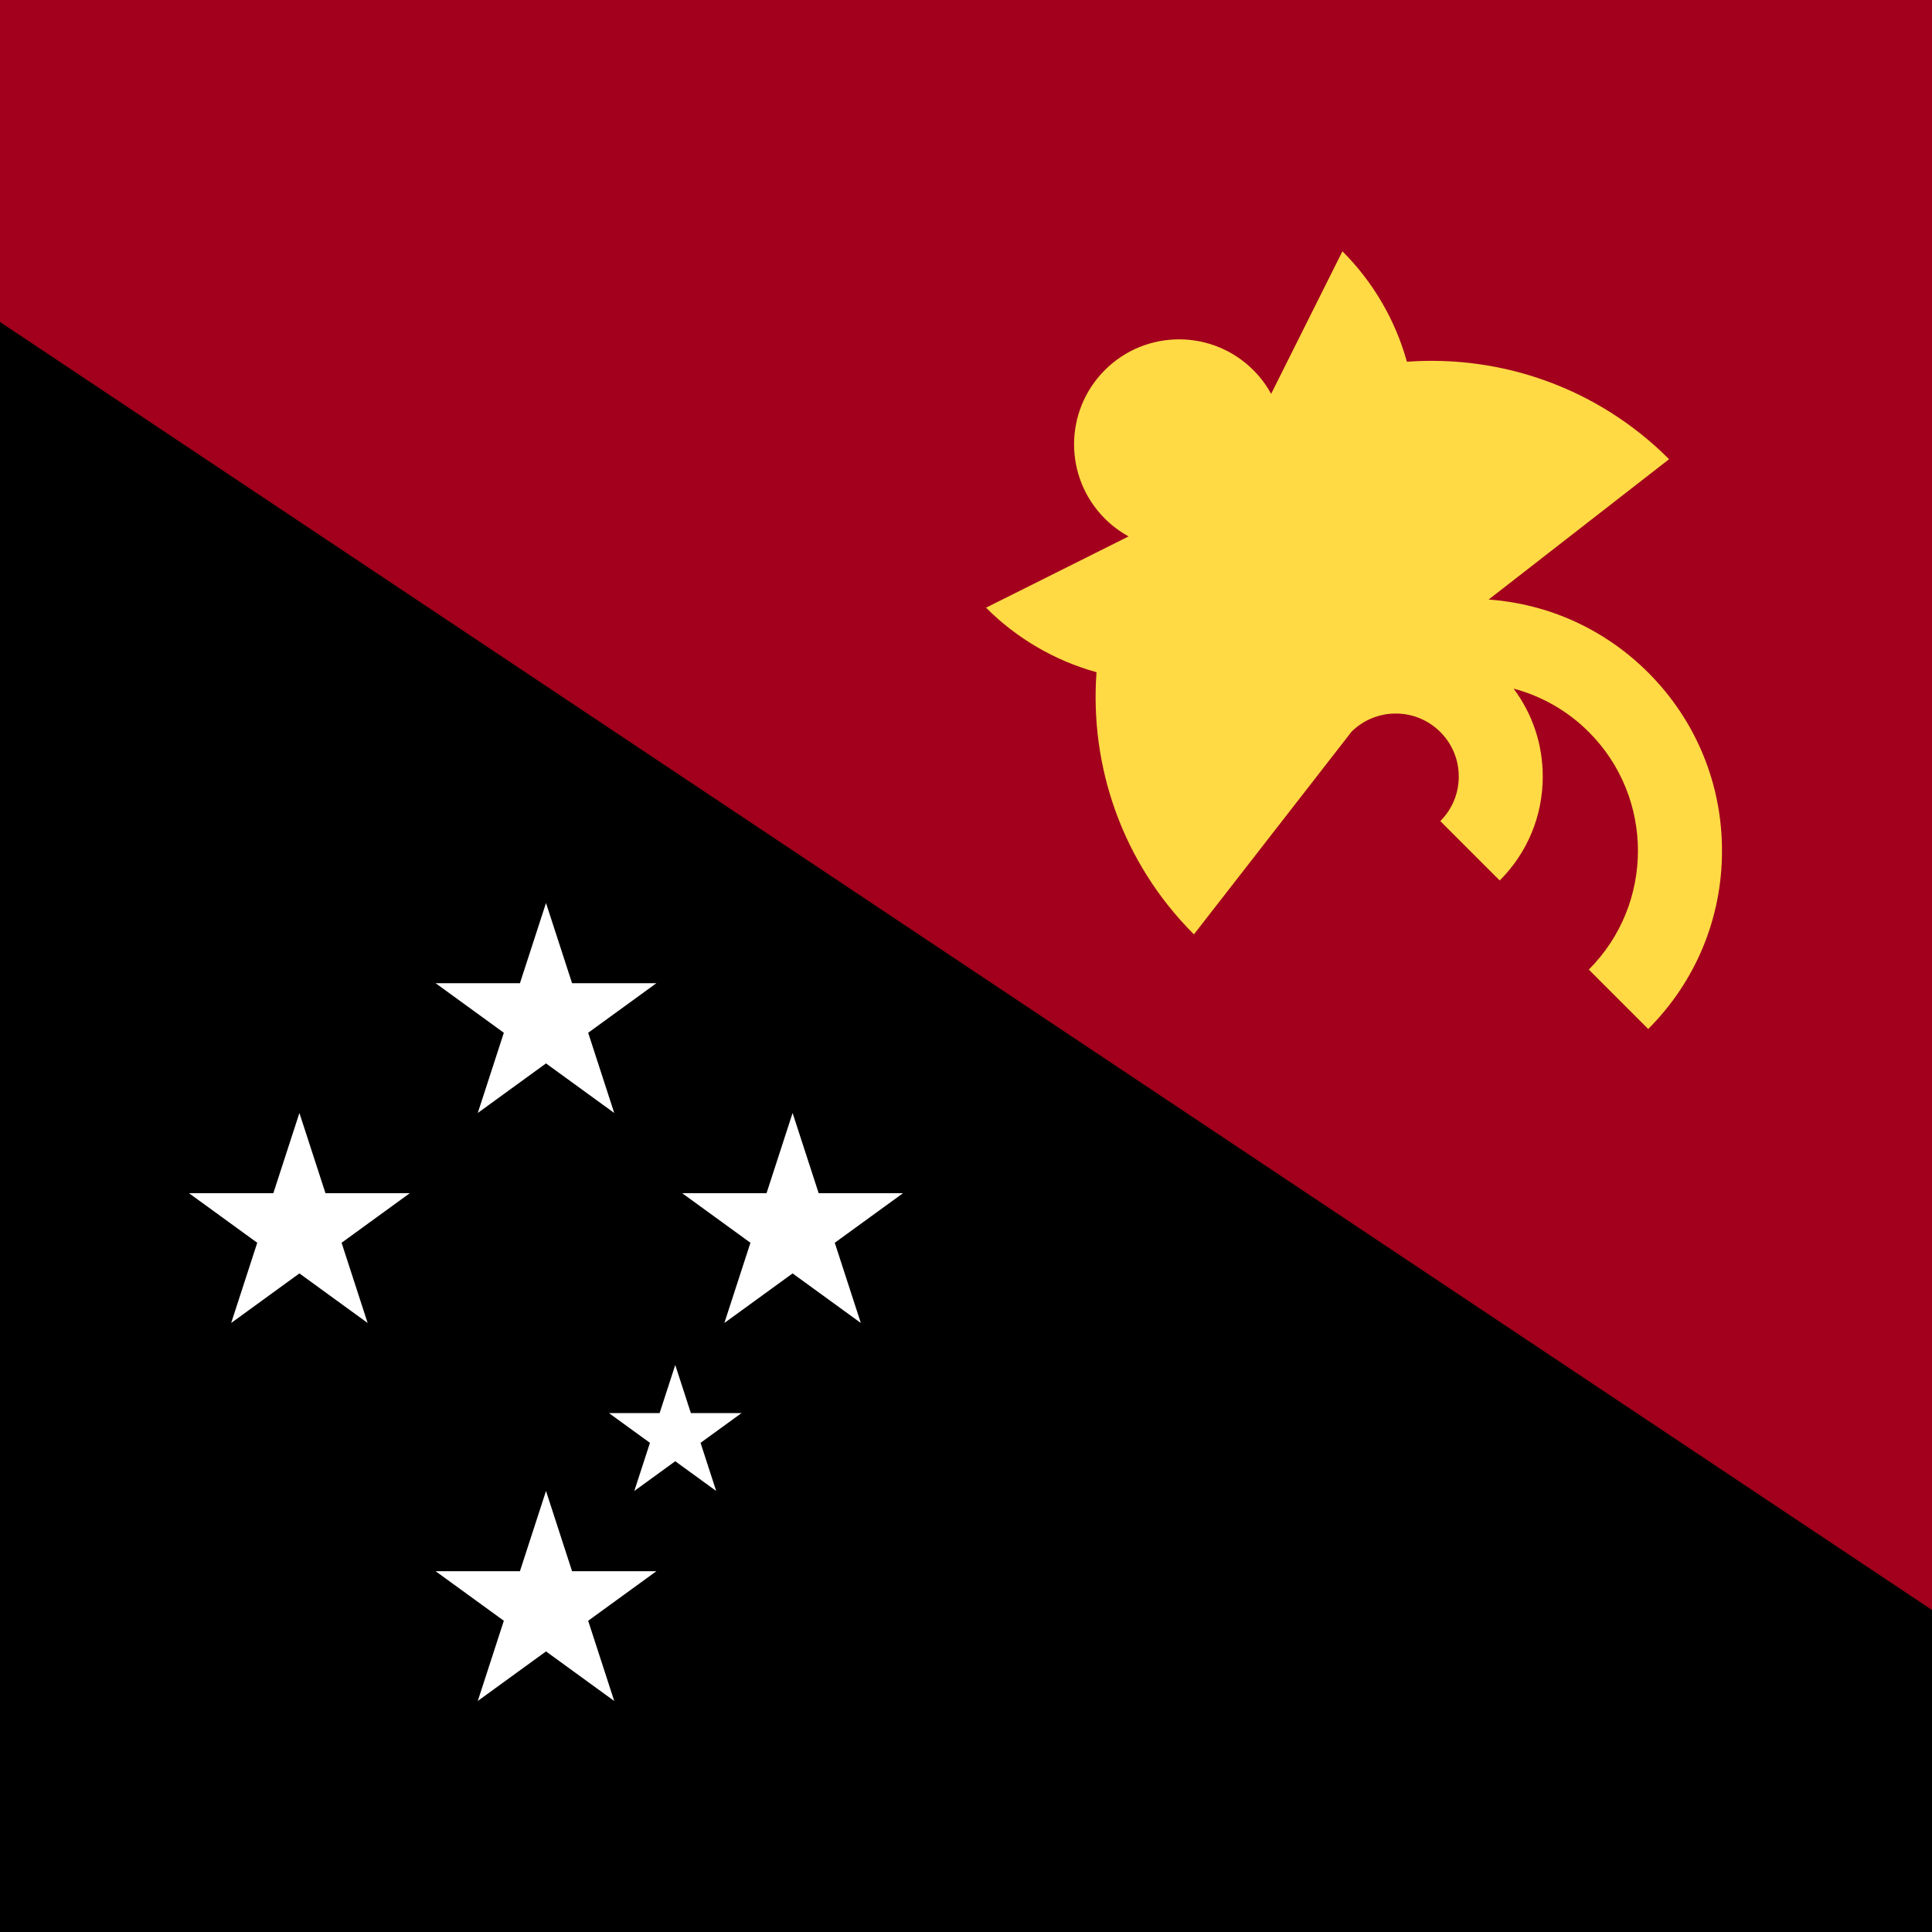
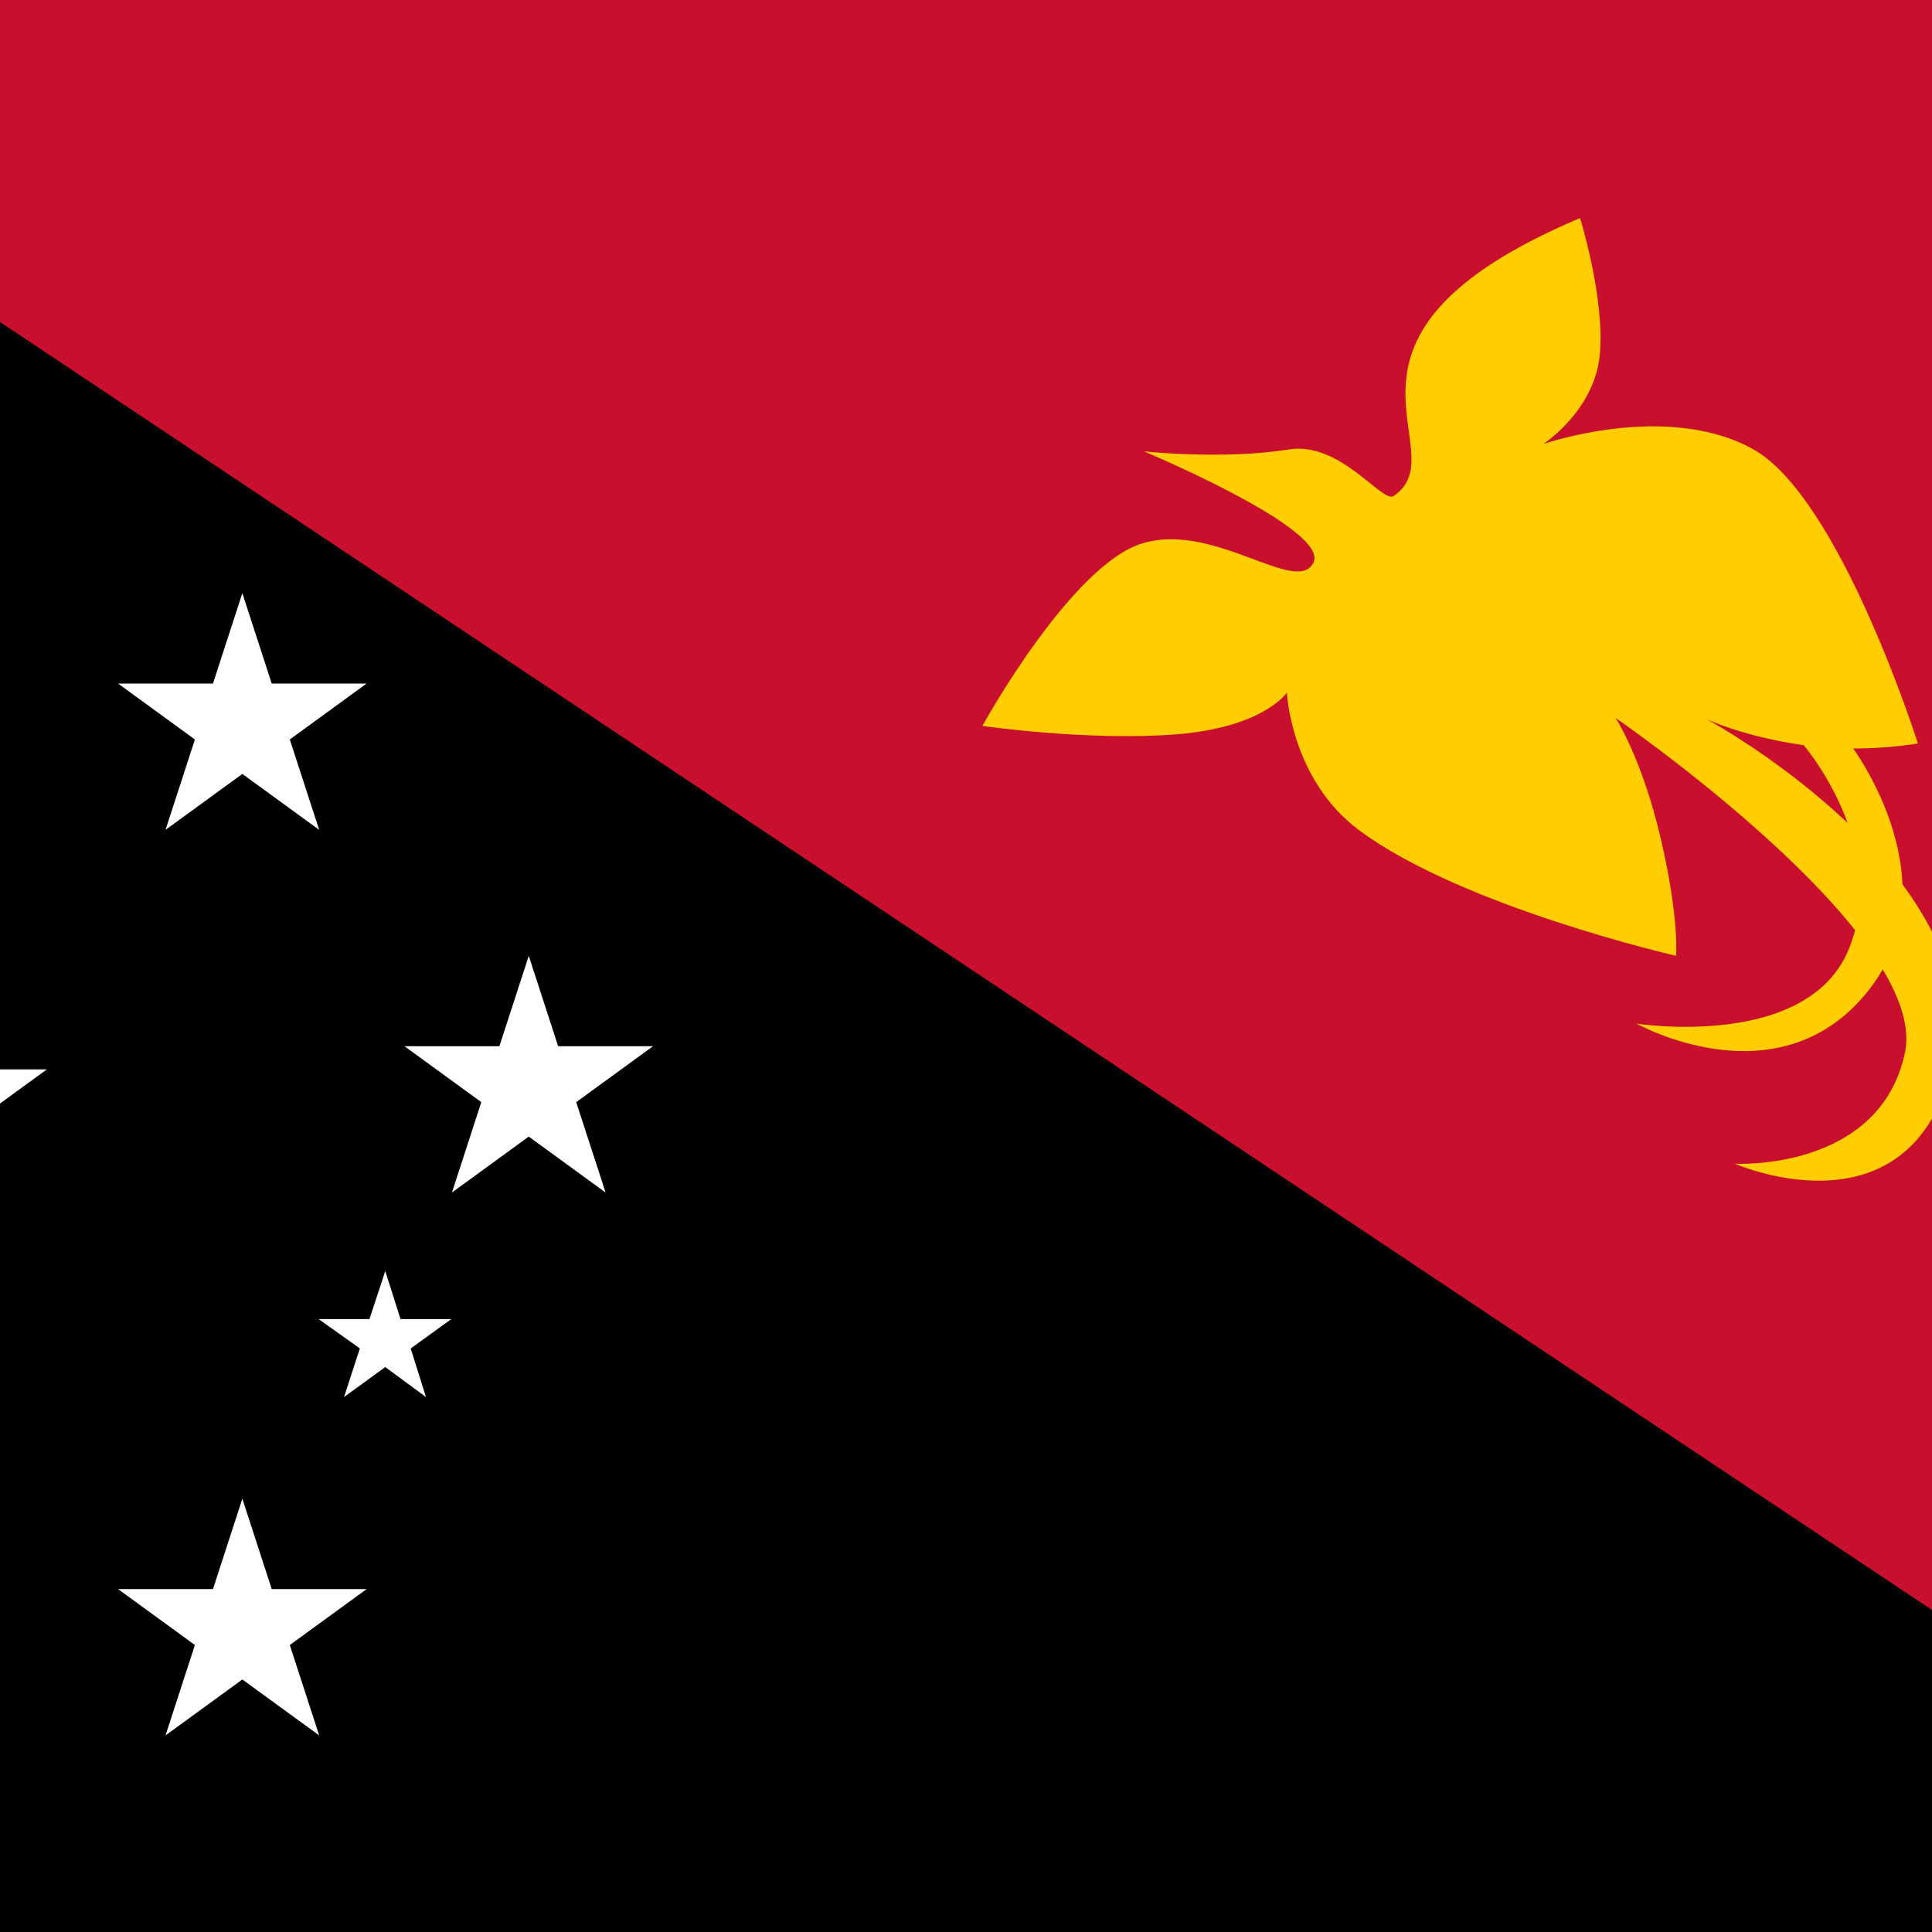
- <svg xmlns="http://www.w3.org/2000/svg" viewBox="85.333 85.333 341.333 341.333">
-   <path d="M0 85.333h512V426.67H0z" />
-   <path fill="#A2001D" d="M0 85.33h512v341.332" />
+ <svg xmlns="http://www.w3.org/2000/svg" viewBox="85.5 0 342 342">
+   <path d="M0 0h513v342H0z" />
+   <path fill="#C8102E" d="M0 0h513v342" />
  <g fill="#FFF">
-     <path d="m204.631 326.488 2.762 8.504h8.941l-7.233 5.255 2.763 8.502-7.233-5.254-7.233 5.254 2.762-8.502-7.233-5.255h8.94zM181.797 244.866l4.605 14.172h14.901l-12.056 8.757 4.605 14.172-12.055-8.759-12.055 8.759 4.606-14.172-12.056-8.757h14.901zM181.797 348.749l4.604 14.173h14.902l-12.057 8.757 4.606 14.173-12.055-8.759-12.055 8.759 4.604-14.173-12.054-8.757h14.899zM225.363 281.967l4.606 14.172h14.901l-12.056 8.758 4.605 14.172-12.056-8.759-12.054 8.759 4.606-14.172-12.056-8.758h14.901zM138.23 281.967l4.606 14.172h14.899l-12.054 8.758 4.603 14.172-12.054-8.759-12.055 8.759 4.605-14.172-12.055-8.758h14.9z" />
+     <path d="m153.7 225 2.7 8.5h9l-7.2 5.2 2.7 8.6-7.2-5.3-7.3 5.3 2.8-8.6-7.3-5.2h9zM128.4 105l5.2 16h16.8l-13.6 9.9 5.2 16-13.6-9.9-13.6 9.9 5.2-16-13.6-9.9h16.8zM128.4 265.3l5.2 16h16.8l-13.6 9.9 5.2 16-13.6-9.9-13.6 9.9 5.2-16-13.6-9.9h16.8zM179.1 169.2l5.2 16h16.8l-13.6 9.9 5.2 16-13.6-9.9-13.6 9.9 5.2-16-13.6-9.9h16.8zM71.8 173.3l5.2 16h16.8l-13.6 9.9 5.2 15.9-13.6-9.8-13.6 9.8 5.2-15.9-13.6-9.9h16.8z" />
  </g>
-   <path fill="#FFDA44" d="M376.526 204.163c-7.628-7.628-17.538-12.133-28.189-12.908l31.88-24.795c-12.698-12.698-29.714-18.431-46.319-17.218a44.31 44.31 0 0 0-11.396-19.511l-12.593 25.186a18.47 18.47 0 0 0-3.148-4.197c-7.245-7.245-18.991-7.244-26.234 0s-7.245 18.99 0 26.234a18.536 18.536 0 0 0 4.197 3.148l-25.186 12.593a44.303 44.303 0 0 0 19.519 11.399c-1.217 16.606 4.511 33.619 17.209 46.317L324.12 214.6a11.053 11.053 0 0 1 7.807-3.202c2.973 0 5.768 1.158 7.87 3.26a11.055 11.055 0 0 1 3.26 7.87c0 2.974-1.158 5.768-3.26 7.87l10.494 10.494c4.905-4.905 7.607-11.428 7.607-18.364 0-5.675-1.81-11.071-5.153-15.534a29.492 29.492 0 0 1 13.288 7.662c11.573 11.572 11.573 30.403 0 41.975l10.494 10.494c8.409-8.409 13.039-19.59 13.039-31.481-.001-11.892-4.632-23.072-13.04-31.481z" />
+   <g fill="#FFCD00">
+     <path d="M288 79.9s33 13.8 30 19.7c-2.9 5.9-17.4-7.1-30-3.5-12.7 3.5-28.6 32.4-28.6 32.4s18.6 2.7 34.2 1.5c15.6-1.2 19.7-7.4 19.7-7.4s.7 15.3 12.7 24.3c18.2 13.6 56.2 22.3 56.2 22.3s.6-6.5-2.7-20.7-8-21.4-8-21.4 55.7 38.3 51.2 59.3-30.1 19.6-30.1 19.6 28.4 12.5 37.4-13.5c12.4-35.6-42.4-65.2-42.4-65.2s6.5 3.1 17.1 4.6 20.3-.3 20.3-.3-13.8-43.6-29.2-52.1c-15.3-8.5-37.1-.9-37.1-.9s9.1-5.9 10-15.9c.9-10-3.5-24.1-3.5-24.1-50.1 21.2-21.2 41.2-33 49.2-2 1.4-9.5-9.9-18.8-8.2-11.5 1.8-25.4.3-25.4.3z" />
+     <path d="M404.7 131.8s15.3 17.7 8.2 35.9c-7.1 18.3-37.7 13.5-37.7 13.5s24.7 13.9 40.6-5.3-2.4-43.6-2.4-43.6l-8.7-.5z" />
+   </g>
</svg>
